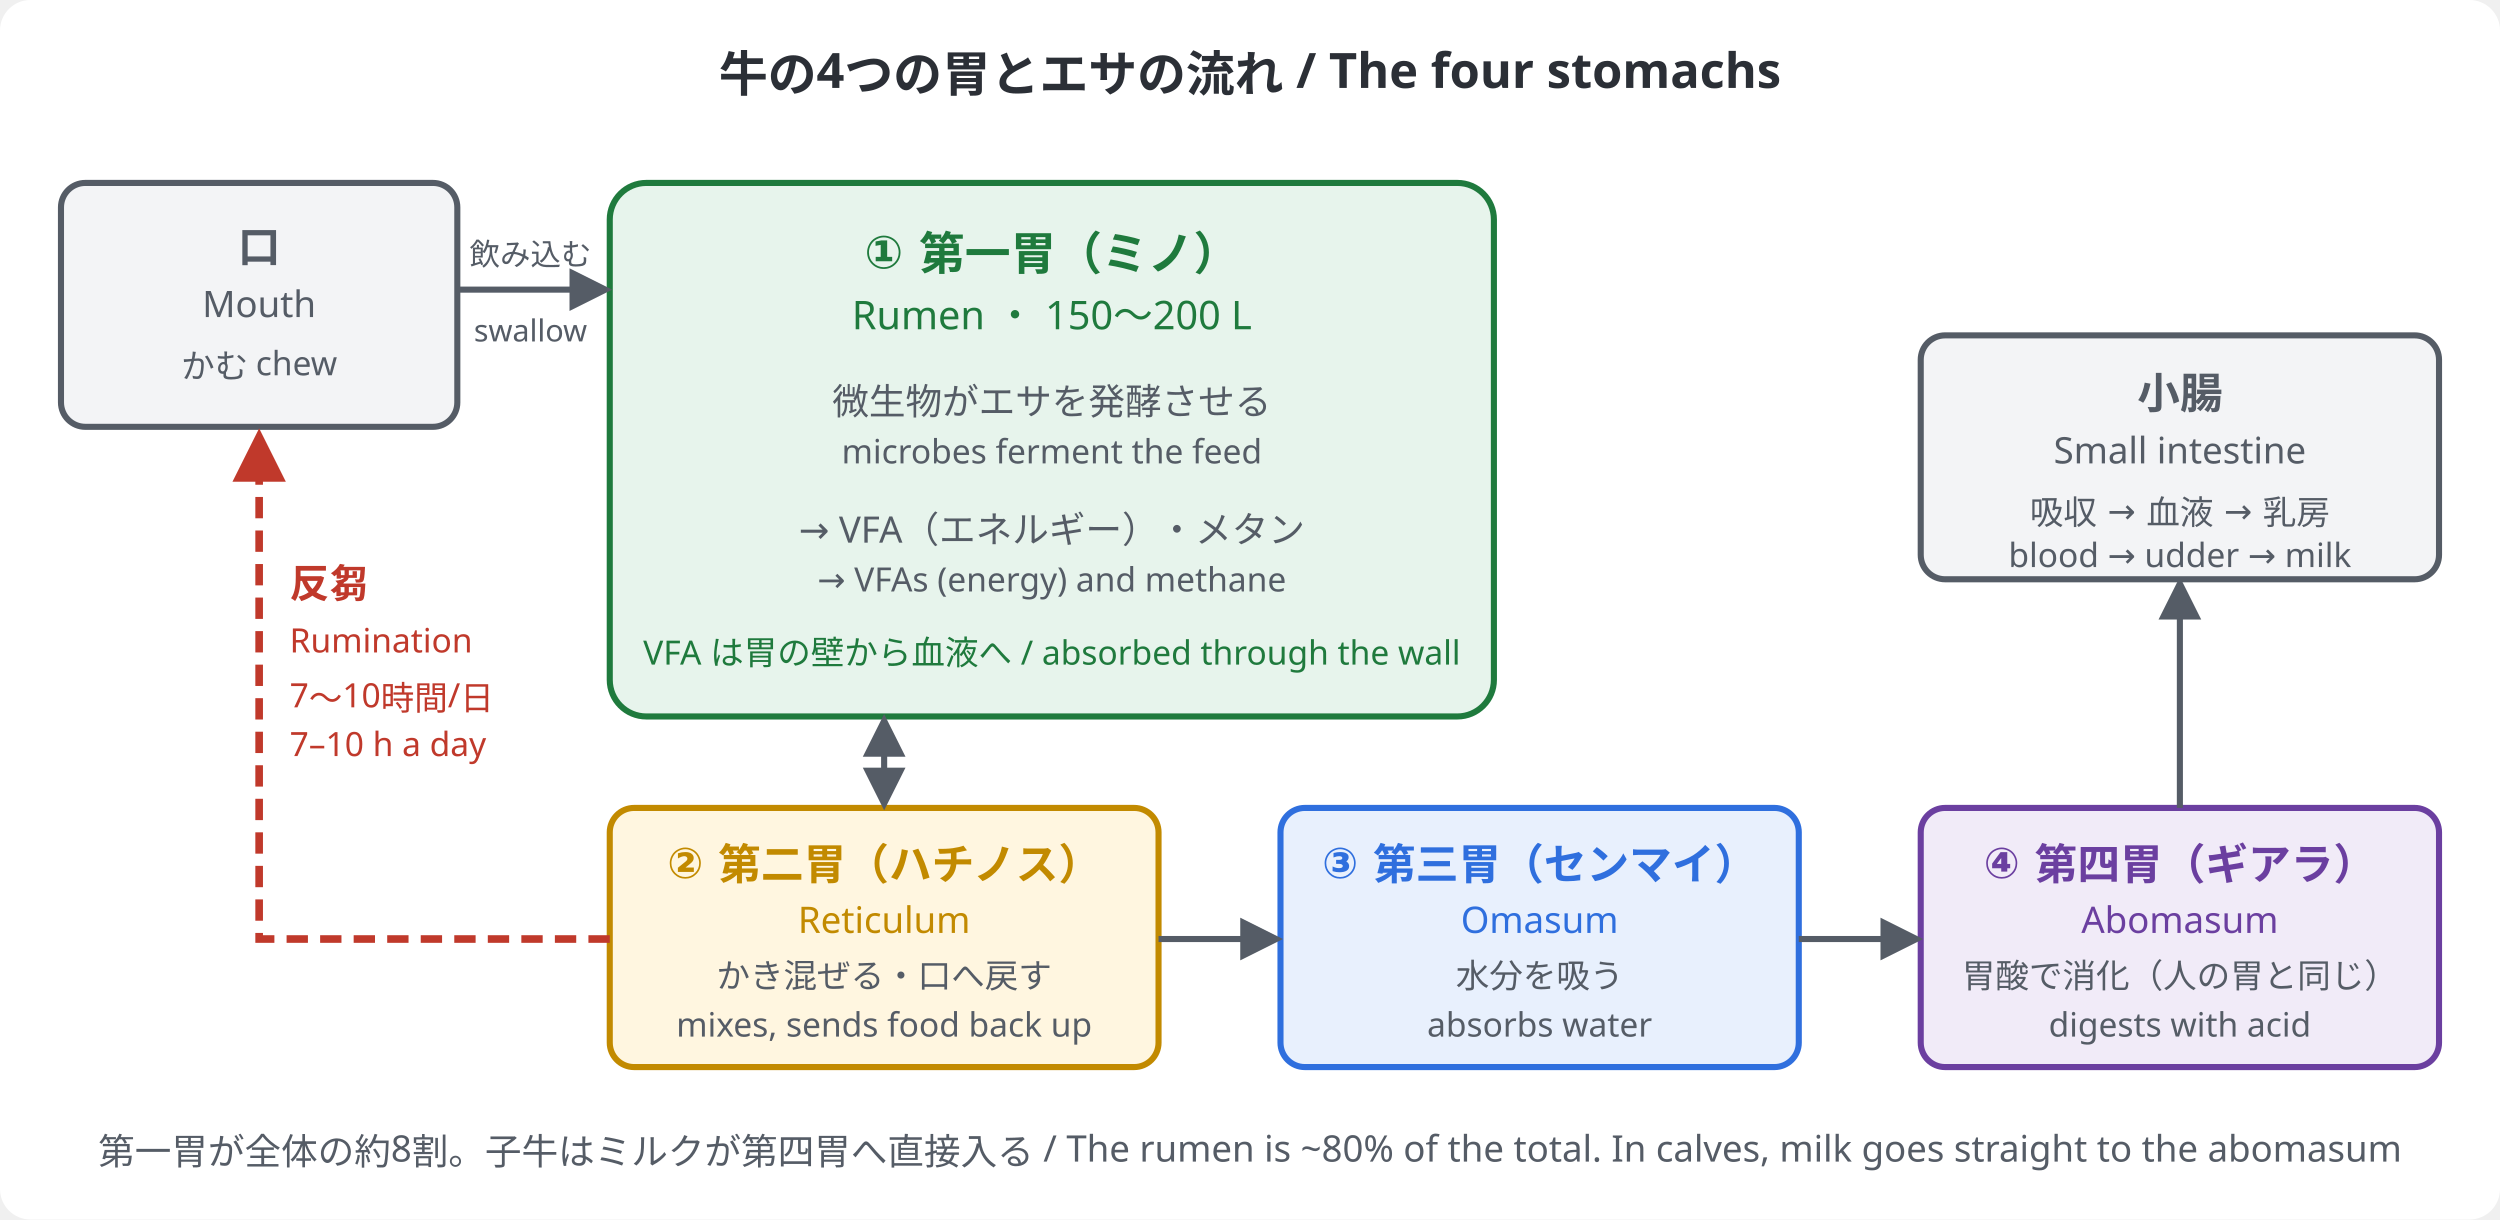
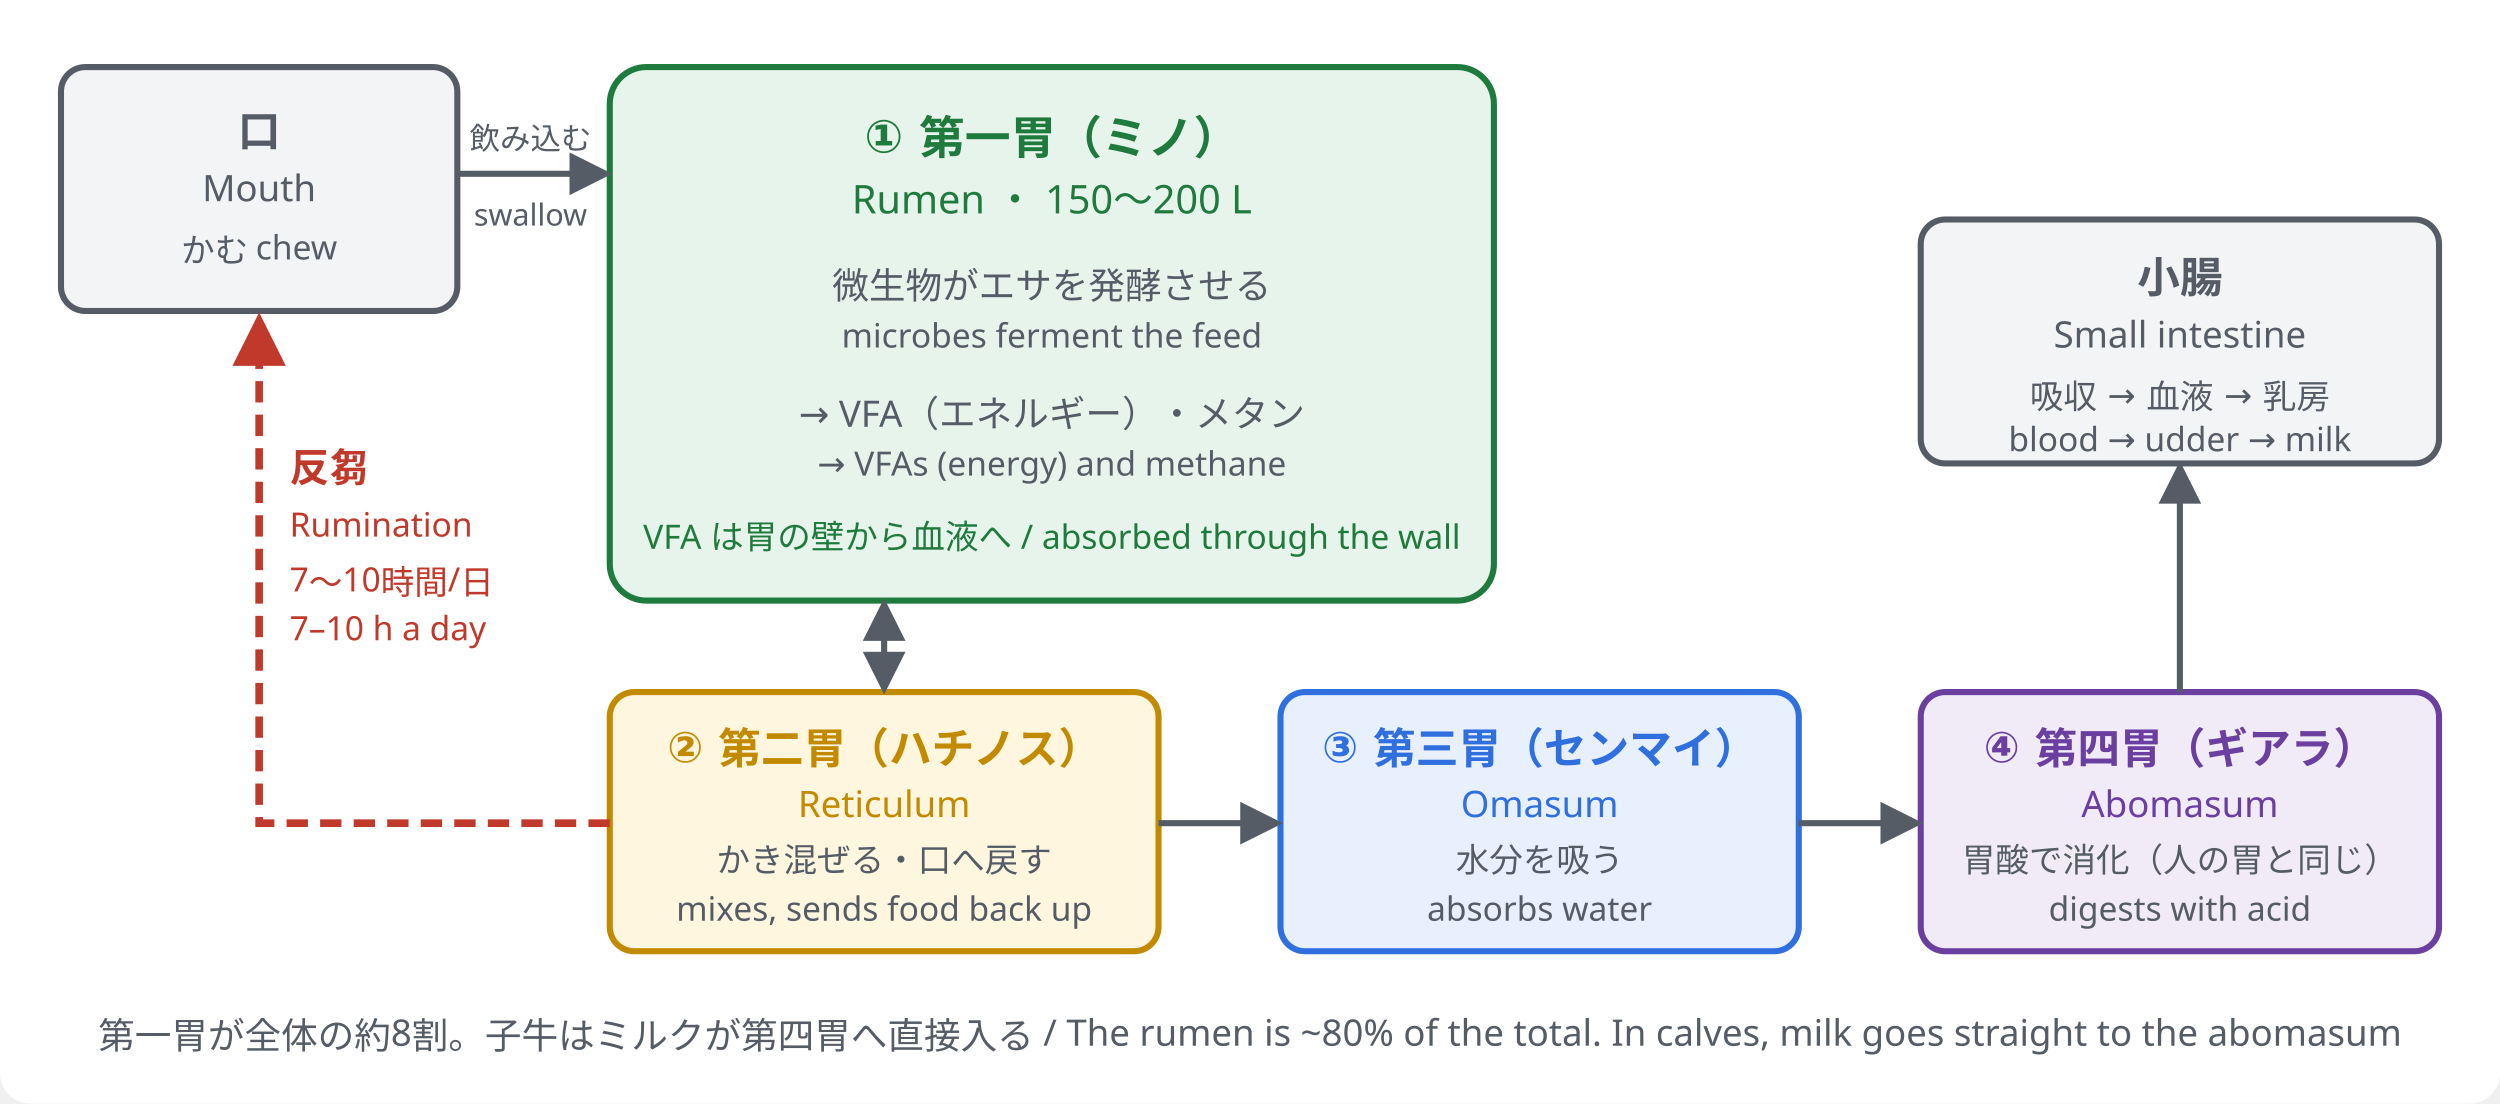
- <svg xmlns="http://www.w3.org/2000/svg" viewBox="0 0 820 400" font-family="system-ui, 'Noto Sans JP', 'Hiragino Sans', sans-serif" font-size="12">
+ <svg xmlns="http://www.w3.org/2000/svg" viewBox="0 38 820 362" font-family="system-ui, 'Noto Sans JP', 'Hiragino Sans', sans-serif" font-size="12">
  <defs>
    <marker id="ah-g" viewBox="0 0 10 10" refX="8" refY="5" markerWidth="7" markerHeight="7" orient="auto-start-reverse">
      <path d="M0 0 L10 5 L0 10 z" fill="#555c66" />
    </marker>
    <marker id="ah-r" viewBox="0 0 10 10" refX="8" refY="5" markerWidth="7" markerHeight="7" orient="auto-start-reverse">
      <path d="M0 0 L10 5 L0 10 z" fill="#c0392b" />
    </marker>
  </defs>
  <rect width="820" height="400" rx="10" fill="#ffffff" />
-   <text x="410" y="30" font-size="16" text-anchor="middle" font-weight="700" fill="#2b2f36">牛の4つの胃とエサの流れ / The four stomachs</text>
  <rect x="20" y="60" width="130" height="80" rx="8" fill="#f3f4f6" stroke="#555c66" stroke-width="2" />
  <text x="85" y="86" font-size="14" text-anchor="middle" font-weight="700" fill="#555c66">口</text>
  <text x="85" y="104" text-anchor="middle" fill="#555c66">Mouth</text>
  <text x="85" y="124" font-size="11" text-anchor="middle" fill="#555c66">かむ chew</text>
  <rect x="200" y="60" width="290" height="175" rx="12" fill="#e7f4ec" stroke="#1f7a3d" stroke-width="2" />
  <text x="345" y="88" font-size="15" text-anchor="middle" font-weight="700" fill="#1f7a3d">① 第一胃（ミノ）</text>
  <text x="345" y="108" font-size="13" text-anchor="middle" fill="#1f7a3d">Rumen ・ 150〜200 L</text>
  <text x="345" y="136" text-anchor="middle" fill="#555c66">微生物がエサを発酵させる</text>
  <text x="345" y="152" font-size="11" text-anchor="middle" fill="#555c66">microbes ferment the feed</text>
  <text x="345" y="178" text-anchor="middle" fill="#555c66">→ VFA（エネルギー）・メタン</text>
  <text x="345" y="194" font-size="11" text-anchor="middle" fill="#555c66">→ VFAs (energy) and methane</text>
  <text x="345" y="218" font-size="11" text-anchor="middle" fill="#1f7a3d">VFA は胃の壁から血液へ / absorbed through the wall</text>
  <path d="M150 95 L198 95" fill="none" stroke="#555c66" stroke-width="2" marker-end="url(#ah-g)" />
  <text x="174" y="87" font-size="10" text-anchor="middle" fill="#555c66">飲み込む</text>
  <text x="174" y="112" font-size="10" text-anchor="middle" fill="#555c66">swallow</text>
  <rect x="200" y="265" width="180" height="85" rx="8" fill="#fff6e0" stroke="#c28a00" stroke-width="2" />
  <text x="290" y="288" font-size="14" text-anchor="middle" font-weight="700" fill="#c28a00">② 第二胃（ハチノス）</text>
  <text x="290" y="306" text-anchor="middle" fill="#c28a00">Reticulum</text>
  <text x="290" y="324" font-size="11" text-anchor="middle" fill="#555c66">かき混ぜる・口へ戻す</text>
  <text x="290" y="340" font-size="11" text-anchor="middle" fill="#555c66">mixes, sends food back up</text>
  <path d="M290 237 L290 263" fill="none" stroke="#555c66" stroke-width="2" marker-start="url(#ah-g)" marker-end="url(#ah-g)" />
  <path d="M200 308 L85 308 L85 144" fill="none" stroke="#c0392b" stroke-width="2.5" stroke-dasharray="7 4" marker-end="url(#ah-r)" />
  <text x="95" y="196" font-size="13" font-weight="700" fill="#c0392b">反芻</text>
  <text x="95" y="214" font-size="11" fill="#c0392b">Rumination</text>
  <text x="95" y="232" font-size="11" fill="#c0392b">7〜10時間/日</text>
  <text x="95" y="248" font-size="11" fill="#c0392b">7–10 h a day</text>
  <rect x="420" y="265" width="170" height="85" rx="8" fill="#e8f0fd" stroke="#2f6fde" stroke-width="2" />
  <text x="505" y="288" font-size="14" text-anchor="middle" font-weight="700" fill="#2f6fde">③ 第三胃（センマイ）</text>
  <text x="505" y="306" text-anchor="middle" fill="#2f6fde">Omasum</text>
  <text x="505" y="324" font-size="11" text-anchor="middle" fill="#555c66">水分を吸う</text>
  <text x="505" y="340" font-size="11" text-anchor="middle" fill="#555c66">absorbs water</text>
  <path d="M380 308 L418 308" fill="none" stroke="#555c66" stroke-width="2" marker-end="url(#ah-g)" />
  <rect x="630" y="265" width="170" height="85" rx="8" fill="#f1ebf8" stroke="#6b3fa0" stroke-width="2" />
  <text x="715" y="288" font-size="14" text-anchor="middle" font-weight="700" fill="#6b3fa0">④ 第四胃（ギアラ）</text>
  <text x="715" y="306" text-anchor="middle" fill="#6b3fa0">Abomasum</text>
  <text x="715" y="324" font-size="11" text-anchor="middle" fill="#555c66">胃酸で消化（人の胃と同じ）</text>
  <text x="715" y="340" font-size="11" text-anchor="middle" fill="#555c66">digests with acid</text>
  <path d="M590 308 L628 308" fill="none" stroke="#555c66" stroke-width="2" marker-end="url(#ah-g)" />
  <rect x="630" y="110" width="170" height="80" rx="8" fill="#f3f4f6" stroke="#555c66" stroke-width="2" />
  <text x="715" y="134" font-size="14" text-anchor="middle" font-weight="700" fill="#555c66">小腸</text>
  <text x="715" y="152" text-anchor="middle" fill="#555c66">Small intestine</text>
  <text x="715" y="172" font-size="11" text-anchor="middle" fill="#555c66">吸収 → 血液 → 乳房</text>
  <text x="715" y="186" font-size="11" text-anchor="middle" fill="#555c66">blood → udder → milk</text>
  <path d="M715 265 L715 192" fill="none" stroke="#555c66" stroke-width="2" marker-end="url(#ah-g)" />
  <text x="410" y="382" text-anchor="middle" fill="#555c66">第一胃が全体の約8割。子牛はミルクが第四胃へ直接入る / The rumen is ~80% of the total. In calves, milk goes straight to the abomasum</text>
</svg>
